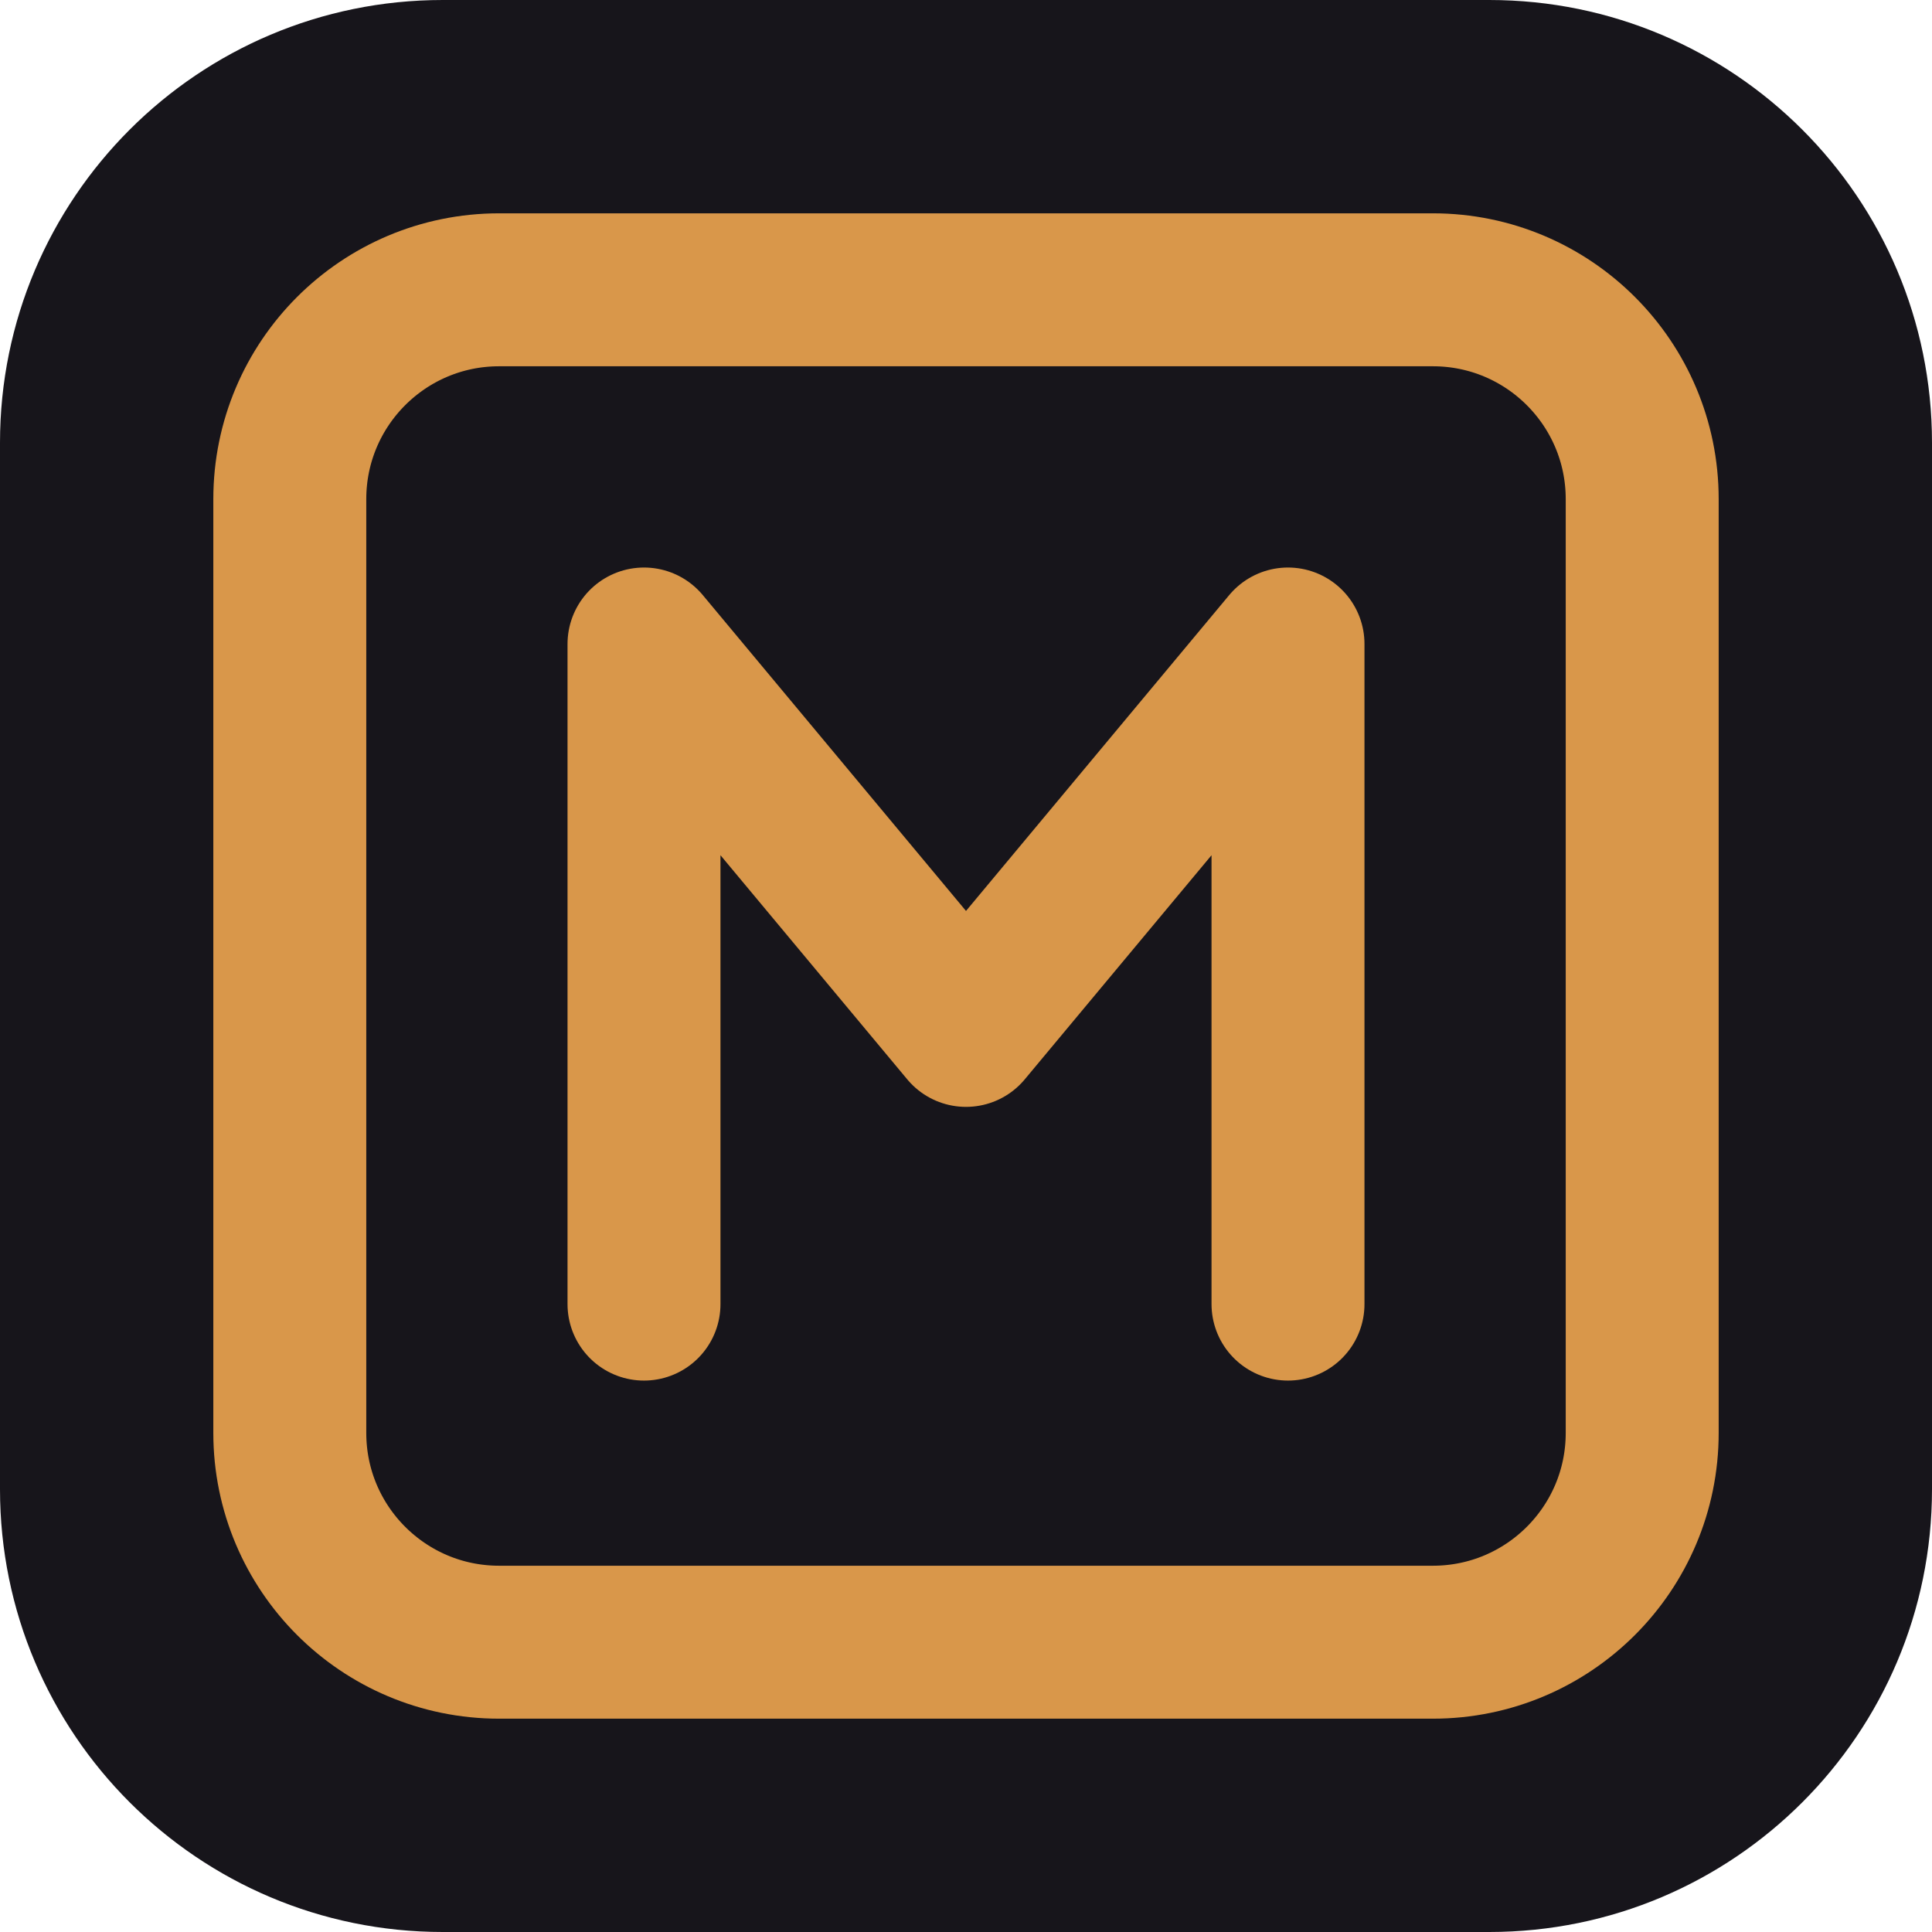
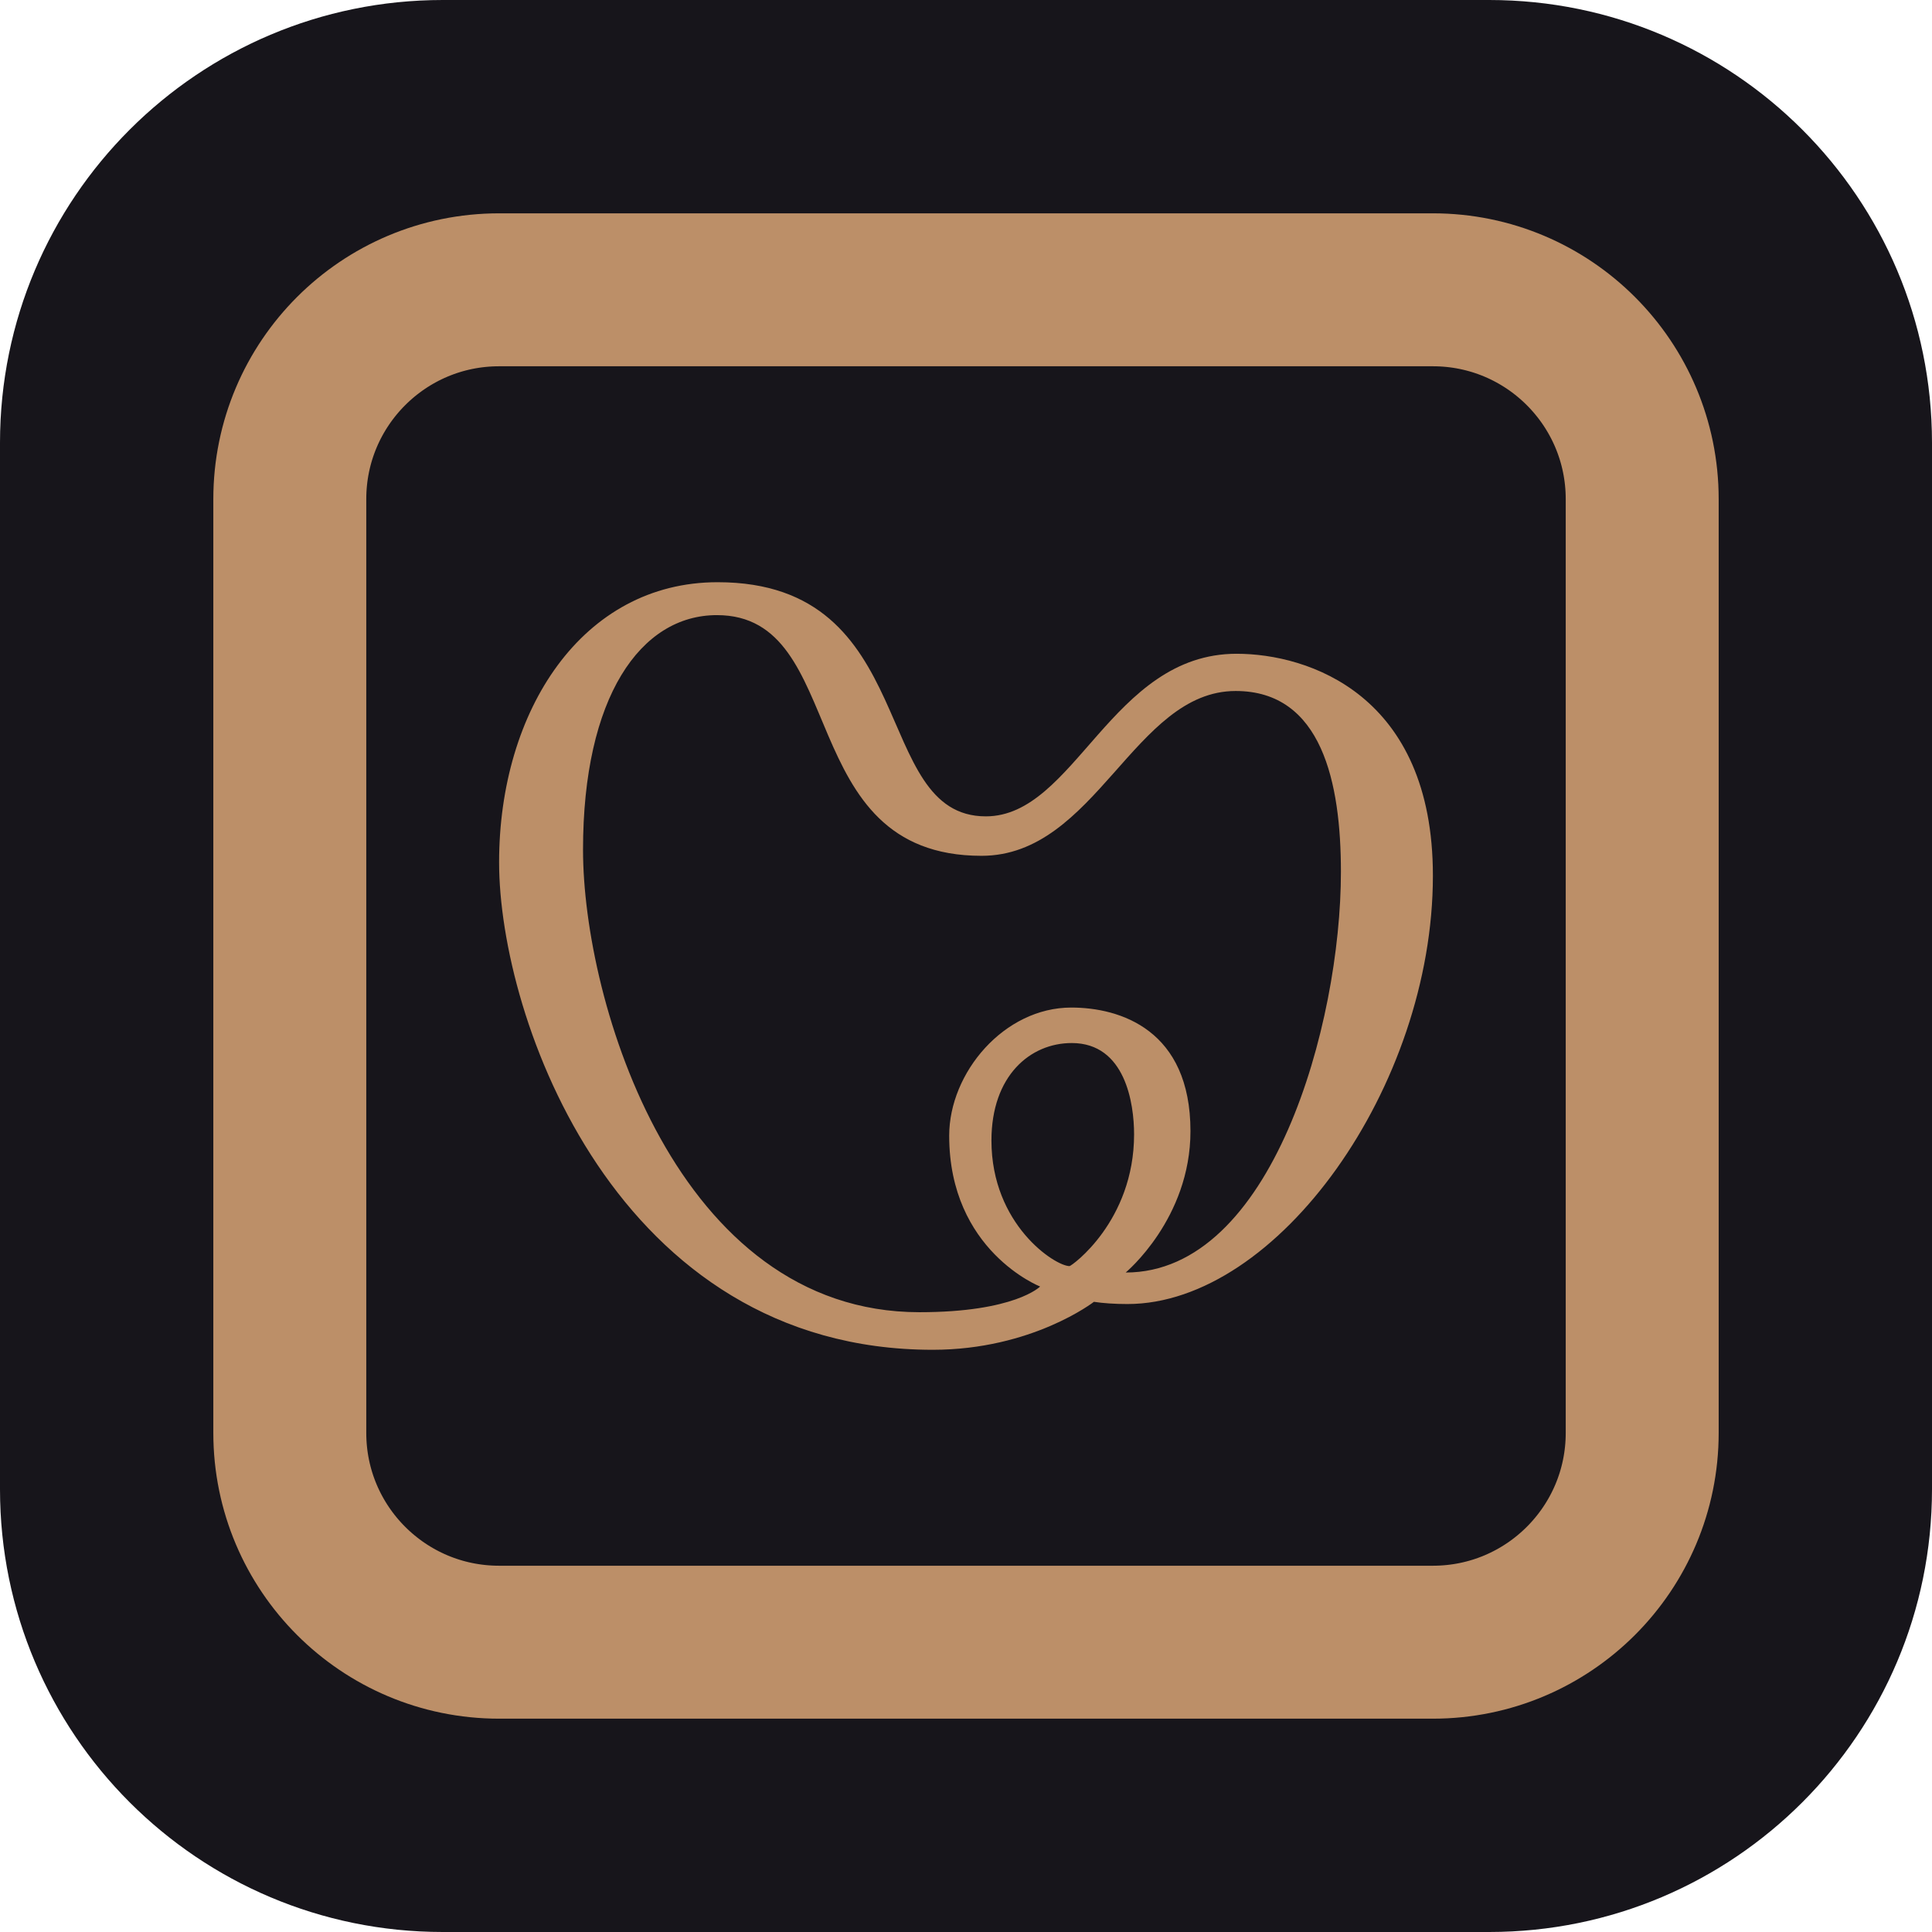
<svg xmlns="http://www.w3.org/2000/svg" viewBox="0 0 24 24">
  <rect width="24" height="24" rx="5.5" fill="#17151b" />
-   <g fill="none" stroke="#d9974a" stroke-width="1.9" stroke-linecap="round" stroke-linejoin="round">
-     <rect x="3.6" y="3.6" width="16.8" height="16.8" rx="2.6" />
-     <path d="M8 16.2V8l4 4.8L16 8v8.2" />
-   </g>
+   <rect x="3.6" y="3.6" width="16.8" height="16.8" rx="2.6" fill="none" stroke="#bc8f68" stroke-width="1.9" />
+   <path transform="translate(6.2 6.2) scale(.145)" fill="#bc8f68" fill-rule="evenodd" d="M53.68 66.26C53.68 66.26 59.23 61.66 59.23 54.15C59.23 45.48 53.22 43.56 49.02 43.56C43.26 43.56 38.56 49.14 38.56 54.54C38.56 64.41 46.35 67.46 46.35 67.46C46.35 67.46 44.2 69.66 36.01 69.66C15.25 69.66 7.19 43.12 7.19 30.04C7.19 16.96 12.11 9.94 18.66 9.94C30.08 9.94 25.11 30.56 41.33 30.56C51.13 30.56 54.4 16.44 63.1 16.44C70.51 16.44 72.12 24.33 72.12 31.93C72.12 45.04 66.19 66.26 53.68 66.26M48.87 65.71C47.64 65.71 42.18 62.17 42.18 54.95C42.18 49.4 45.5 46.6 49.06 46.6C53.67 46.6 54.4 51.82 54.4 54.42C54.4 61.88 49.04 65.71 48.87 65.71M63.18 13.25C52.44 13.25 49.34 27.18 41.7 27.18C31.75 27.18 36.23 7.12 18.72 7.12C7.13 7.12 0 18.11 0 31.12C0 44.49 10.06 72.88 37.15 72.88C45.67 72.88 50.96 68.77 50.96 68.77C51.72 68.89 52.75 68.96 53.83 68.96C66.7 68.96 80 50.3 80 32.26C80 16.75 69.33 13.25 63.18 13.25" />
</svg>
